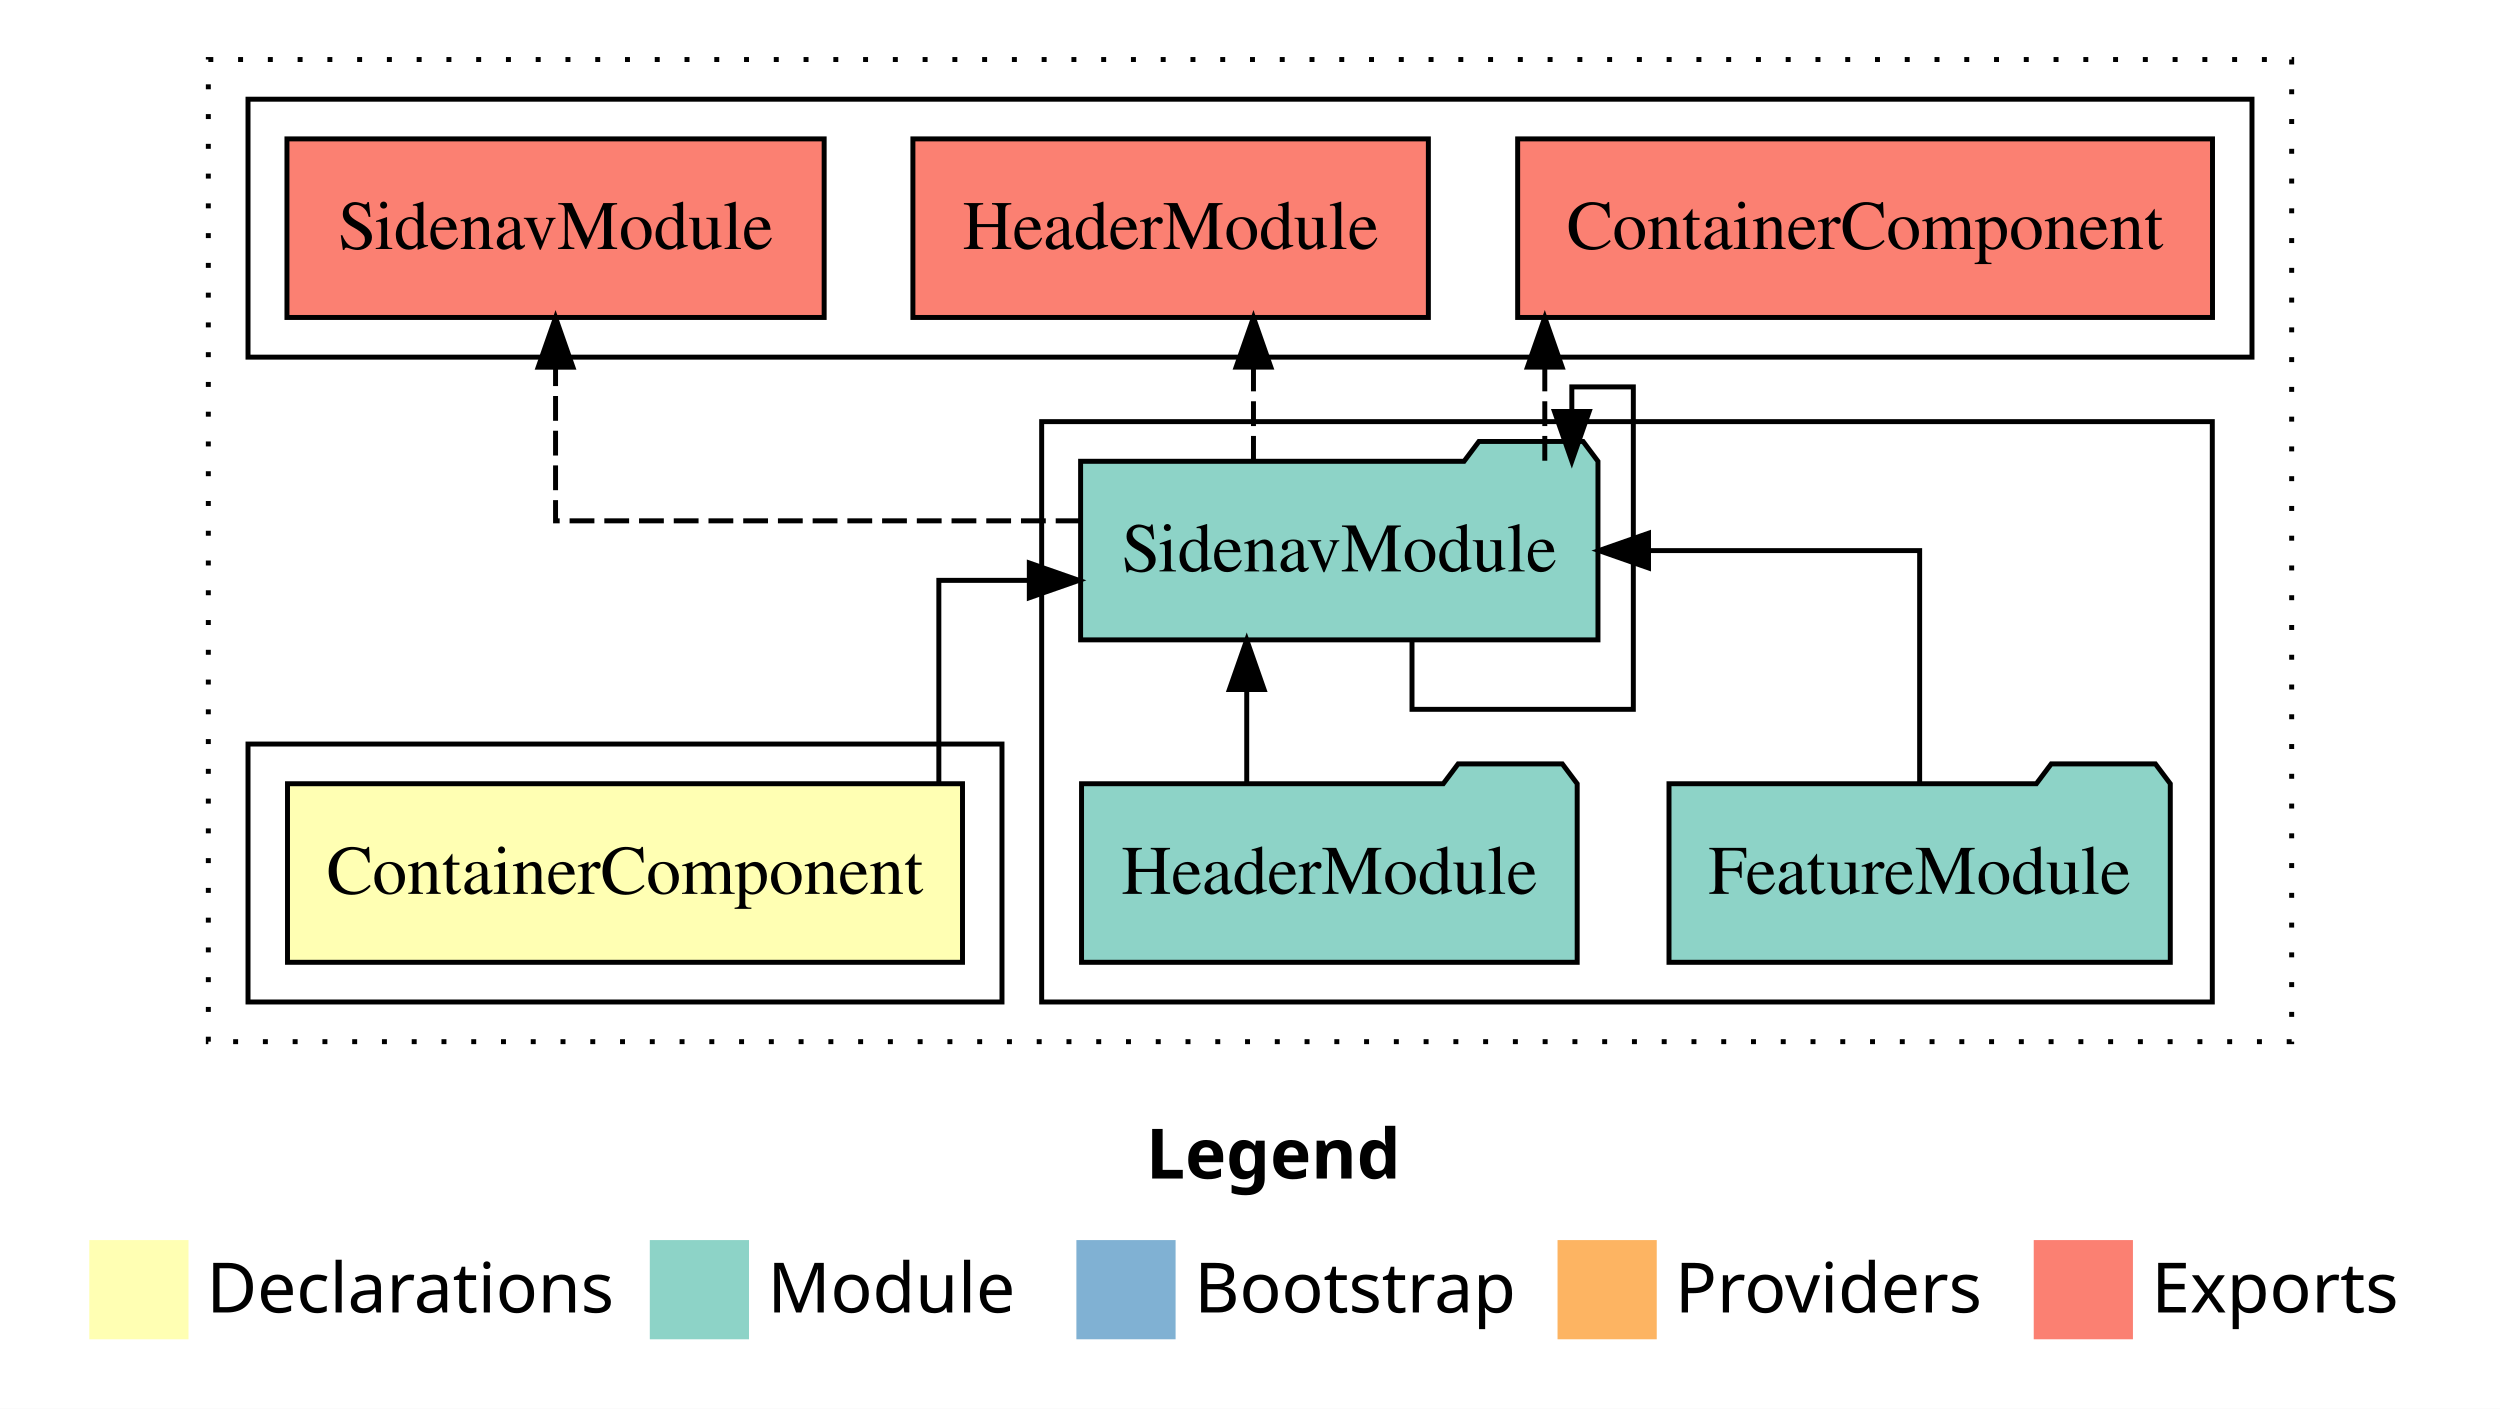
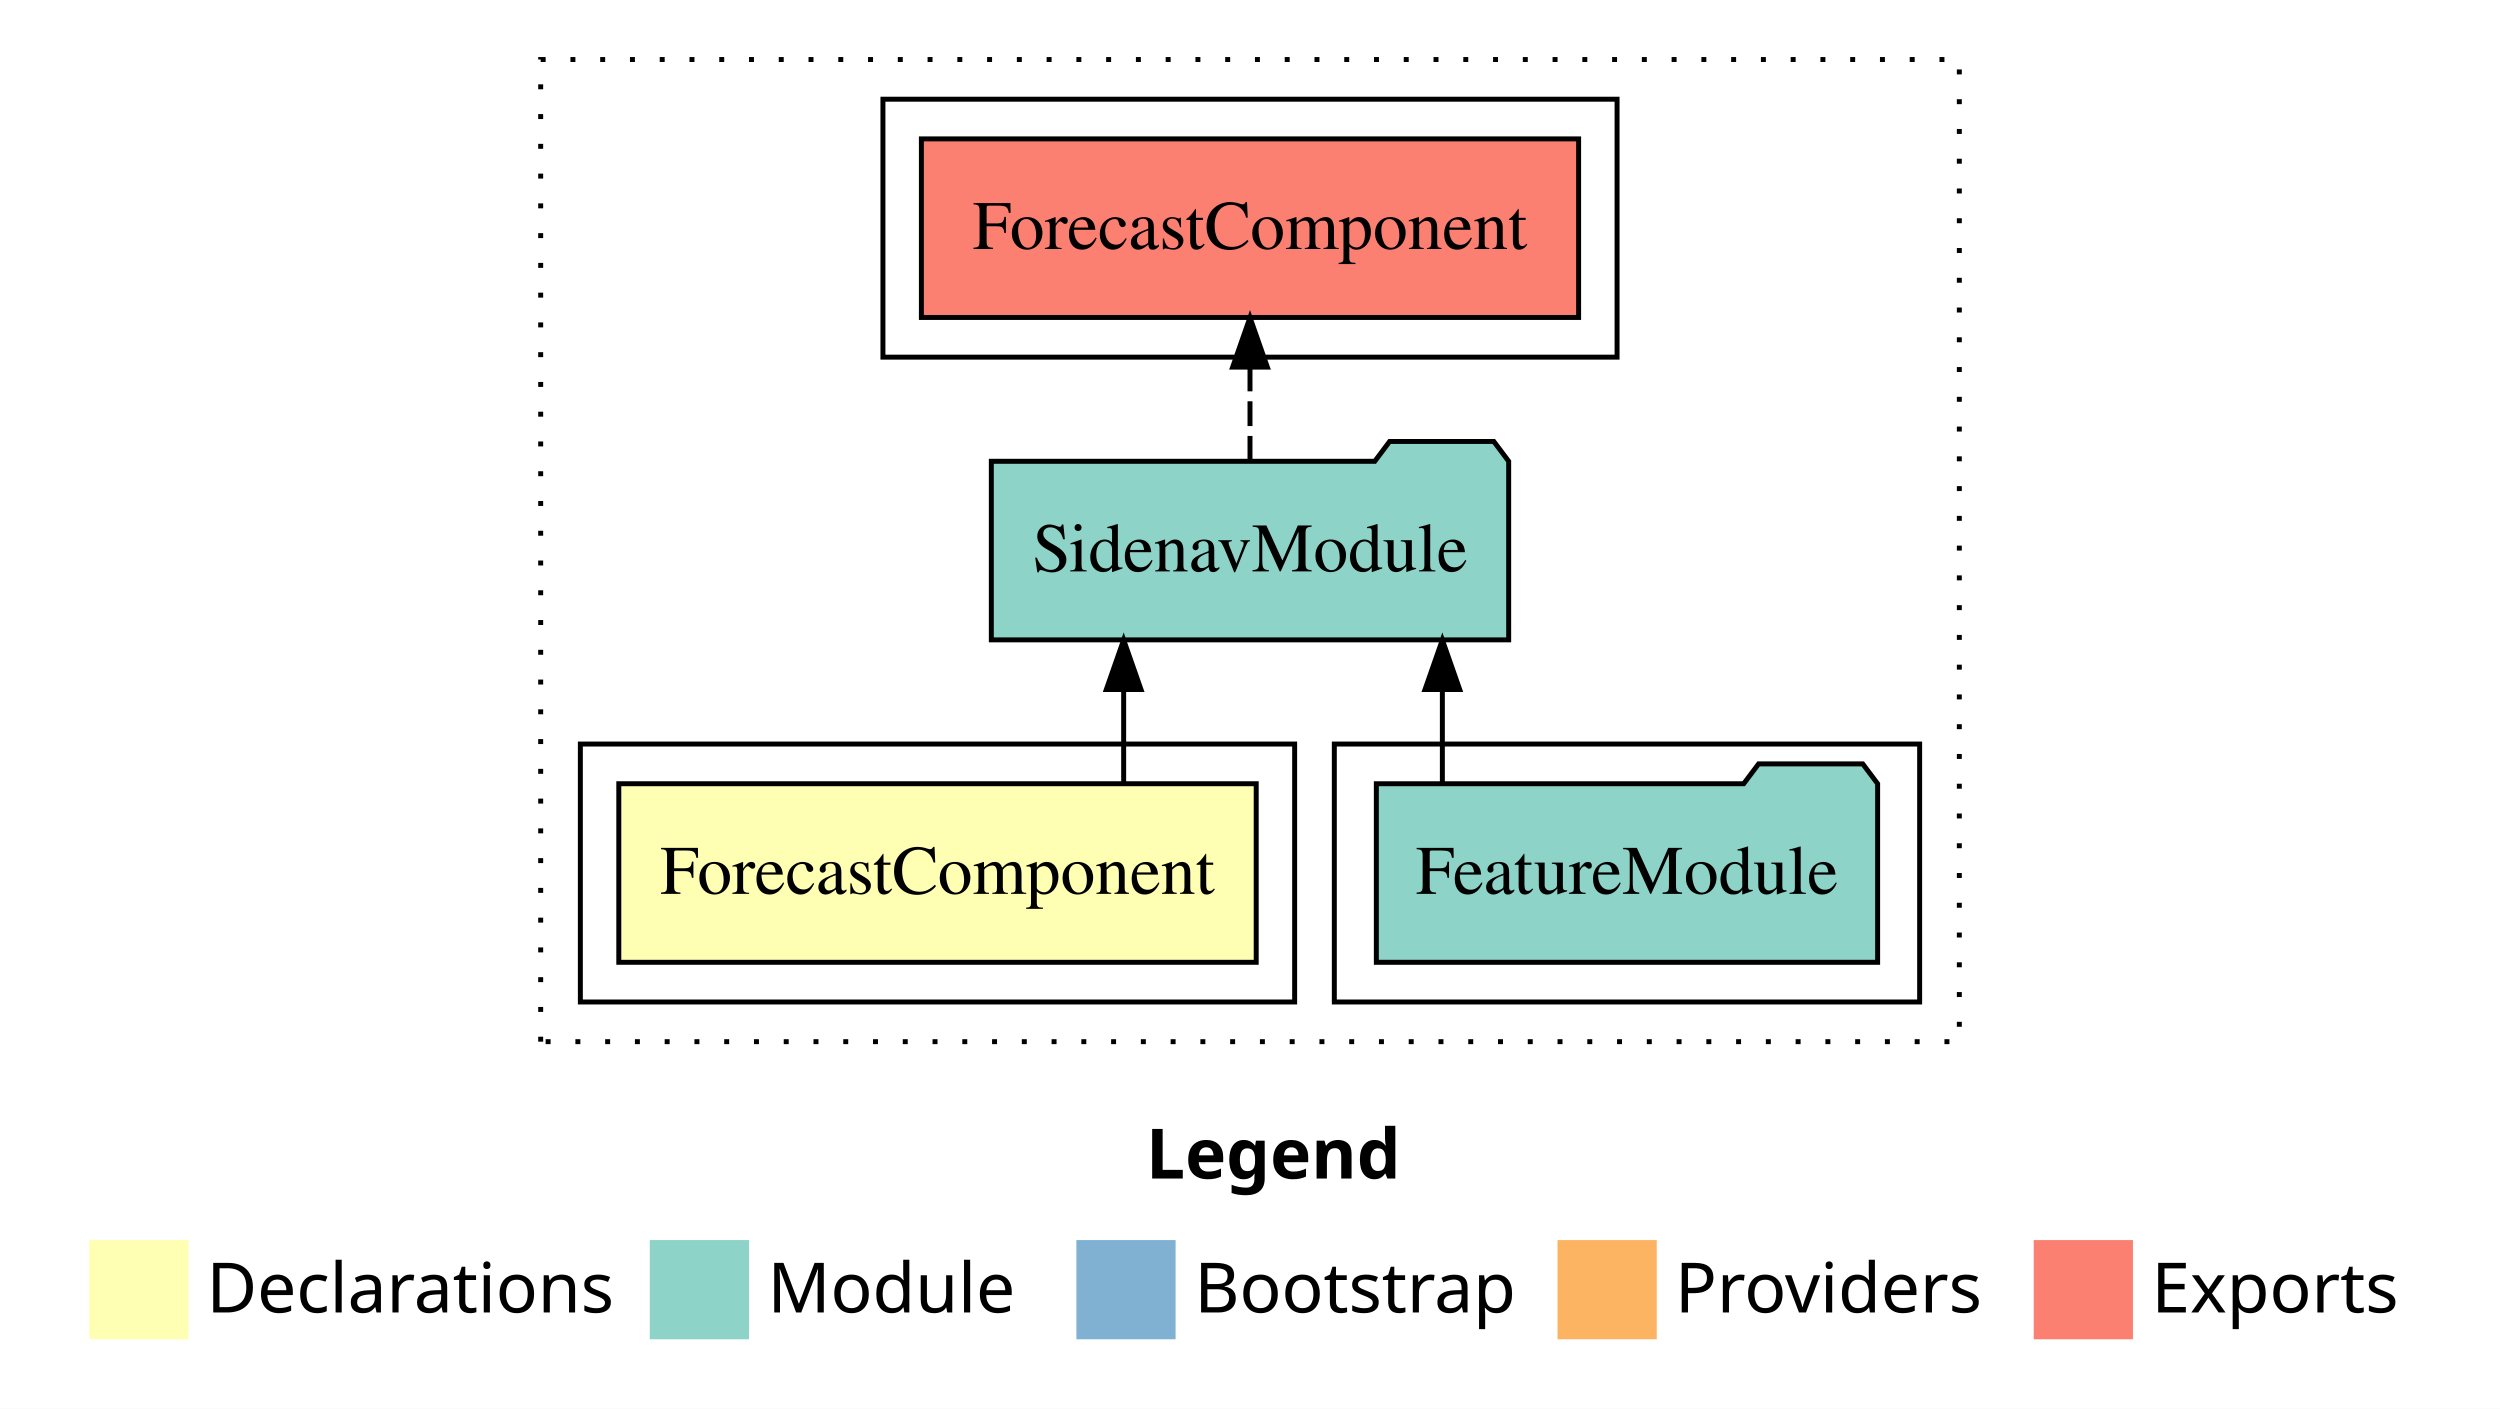
<svg xmlns="http://www.w3.org/2000/svg" width="504pt" height="284pt" viewBox="0.00 0.00 504.00 284.00">
  <g id="graph0" class="graph" transform="scale(1 1) rotate(0) translate(4 280)">
    <polygon fill="white" stroke="transparent" points="-4,4 -4,-280 500,-280 500,4 -4,4" />
    <text text-anchor="start" x="227.01" y="-42.4" font-family="sans-serif" font-weight="bold" font-size="14.00">Legend</text>
    <polygon fill="#ffffb3" stroke="transparent" points="14,-10 14,-30 34,-30 34,-10 14,-10" />
    <text text-anchor="start" x="37.63" y="-15.4" font-family="sans-serif" font-size="14.00">  Declarations</text>
    <polygon fill="#8dd3c7" stroke="transparent" points="127,-10 127,-30 147,-30 147,-10 127,-10" />
    <text text-anchor="start" x="150.73" y="-15.4" font-family="sans-serif" font-size="14.00">  Module</text>
    <polygon fill="#80b1d3" stroke="transparent" points="213,-10 213,-30 233,-30 233,-10 213,-10" />
    <text text-anchor="start" x="236.78" y="-15.4" font-family="sans-serif" font-size="14.00">  Bootstrap</text>
    <polygon fill="#fdb462" stroke="transparent" points="310,-10 310,-30 330,-30 330,-10 310,-10" />
    <text text-anchor="start" x="333.67" y="-15.4" font-family="sans-serif" font-size="14.00">  Providers</text>
    <polygon fill="#fb8072" stroke="transparent" points="406,-10 406,-30 426,-30 426,-10 406,-10" />
    <text text-anchor="start" x="429.73" y="-15.4" font-family="sans-serif" font-size="14.00">  Exports</text>
    <g id="clust1" class="cluster">
-       <polygon fill="none" stroke="black" stroke-dasharray="1,5" points="38,-70 38,-268 458,-268 458,-70 38,-70" />
+       <polygon fill="none" stroke="black" stroke-dasharray="1,5" points="105,-70 105,-268 391,-268 391,-70 105,-70" />
+     </g>
+     <g id="clust4" class="cluster">
+       <polygon fill="none" stroke="black" points="265,-78 265,-130 383,-130 383,-78 265,-78" />
    </g>
    <g id="clust5" class="cluster">
-       <polygon fill="none" stroke="black" points="46,-208 46,-260 450,-260 450,-208 46,-208" />
-     </g>
-     <g id="clust4" class="cluster">
-       <polygon fill="none" stroke="black" points="206,-78 206,-195 442,-195 442,-78 206,-78" />
+       <polygon fill="none" stroke="black" points="174,-208 174,-260 322,-260 322,-208 174,-208" />
    </g>
    <g id="clust2" class="cluster">
-       <polygon fill="none" stroke="black" points="46,-78 46,-130 198,-130 198,-78 46,-78" />
+       <polygon fill="none" stroke="black" points="113,-78 113,-130 257,-130 257,-78 113,-78" />
    </g>
    <g id="node1" class="node">
-       <polygon fill="#ffffb3" stroke="black" points="190.04,-122 53.96,-122 53.96,-86 190.04,-86 190.04,-122" />
-       <text text-anchor="middle" x="122" y="-99.8" font-family="Times,serif" font-size="14.00">ContainerComponent</text>
+       <polygon fill="#ffffb3" stroke="black" points="249.25,-122 120.75,-122 120.75,-86 249.25,-86 249.25,-122" />
+       <text text-anchor="middle" x="185" y="-99.8" font-family="Times,serif" font-size="14.00">ForecastComponent</text>
    </g>
    <g id="node2" class="node">
-       <polygon fill="#8dd3c7" stroke="black" points="318.15,-187 315.15,-191 294.15,-191 291.15,-187 213.85,-187 213.85,-151 318.15,-151 318.15,-187" />
-       <text text-anchor="middle" x="266" y="-164.8" font-family="Times,serif" font-size="14.00">SidenavModule</text>
+       <polygon fill="#8dd3c7" stroke="black" points="300.15,-187 297.15,-191 276.15,-191 273.15,-187 195.85,-187 195.85,-151 300.15,-151 300.15,-187" />
+       <text text-anchor="middle" x="248" y="-164.8" font-family="Times,serif" font-size="14.00">SidenavModule</text>
    </g>
    <g id="edge1" class="edge">
-       <path fill="none" stroke="black" d="M185.27,-122.02C185.27,-139.37 185.27,-163 185.27,-163 185.27,-163 203.51,-163 203.51,-163" />
-       <polygon fill="black" stroke="black" points="203.51,-166.5 213.51,-163 203.51,-159.5 203.51,-166.5" />
+       <path fill="none" stroke="black" d="M222.53,-122.11C222.53,-122.11 222.53,-140.99 222.53,-140.99" />
+       <polygon fill="black" stroke="black" points="219.03,-140.99 222.53,-150.99 226.03,-140.99 219.03,-140.99" />
    </g>
-     <g id="edge4" class="edge">
-       <path fill="none" stroke="black" d="M280.66,-150.76C280.66,-143.57 280.66,-137 280.66,-137 280.66,-137 325.28,-137 325.28,-137 325.28,-137 325.28,-202 325.28,-202 325.28,-202 312.88,-202 312.88,-202 312.88,-202 312.88,-197.04 312.88,-197.04" />
-       <polygon fill="black" stroke="black" points="316.38,-197.04 312.88,-187.04 309.38,-197.04 316.38,-197.04" />
+     <g id="node4" class="node">
+       <polygon fill="#fb8072" stroke="black" points="314.25,-252 181.75,-252 181.75,-216 314.25,-216 314.25,-252" />
+       <text text-anchor="middle" x="248" y="-229.8" font-family="Times,serif" font-size="14.00">ForecastComponent </text>
    </g>
-     <g id="node5" class="node">
-       <polygon fill="#fb8072" stroke="black" points="442.04,-252 301.96,-252 301.96,-216 442.04,-216 442.04,-252" />
-       <text text-anchor="middle" x="372" y="-229.8" font-family="Times,serif" font-size="14.00">ContainerComponent </text>
-     </g>
-     <g id="edge5" class="edge">
-       <path fill="none" stroke="black" stroke-dasharray="5,2" d="M307.43,-187.11C307.43,-187.11 307.43,-205.99 307.43,-205.99" />
-       <polygon fill="black" stroke="black" points="303.93,-205.99 307.43,-215.99 310.93,-205.99 303.93,-205.99" />
-     </g>
-     <g id="node6" class="node">
-       <polygon fill="#fb8072" stroke="black" points="283.96,-252 180.04,-252 180.04,-216 283.96,-216 283.96,-252" />
-       <text text-anchor="middle" x="232" y="-229.8" font-family="Times,serif" font-size="14.00">HeaderModule </text>
-     </g>
-     <g id="edge6" class="edge">
-       <path fill="none" stroke="black" stroke-dasharray="5,2" d="M248.7,-187.11C248.7,-187.11 248.7,-205.99 248.7,-205.99" />
-       <polygon fill="black" stroke="black" points="245.2,-205.99 248.7,-215.99 252.2,-205.99 245.2,-205.99" />
-     </g>
-     <g id="node7" class="node">
-       <polygon fill="#fb8072" stroke="black" points="162.15,-252 53.85,-252 53.85,-216 162.15,-216 162.15,-252" />
-       <text text-anchor="middle" x="108" y="-229.8" font-family="Times,serif" font-size="14.00">SidenavModule </text>
-     </g>
-     <g id="edge7" class="edge">
-       <path fill="none" stroke="black" stroke-dasharray="5,2" d="M213.83,-175C167.81,-175 108,-175 108,-175 108,-175 108,-205.98 108,-205.98" />
-       <polygon fill="black" stroke="black" points="104.5,-205.98 108,-215.98 111.5,-205.98 104.5,-205.98" />
+     <g id="edge3" class="edge">
+       <path fill="none" stroke="black" stroke-dasharray="5,2" d="M248,-187.11C248,-187.11 248,-205.99 248,-205.99" />
+       <polygon fill="black" stroke="black" points="244.5,-205.99 248,-215.99 251.5,-205.99 244.5,-205.99" />
    </g>
    <g id="node3" class="node">
-       <polygon fill="#8dd3c7" stroke="black" points="433.53,-122 430.53,-126 409.53,-126 406.53,-122 332.47,-122 332.47,-86 433.53,-86 433.53,-122" />
-       <text text-anchor="middle" x="383" y="-99.8" font-family="Times,serif" font-size="14.00">FeatureModule</text>
+       <polygon fill="#8dd3c7" stroke="black" points="374.53,-122 371.53,-126 350.53,-126 347.53,-122 273.47,-122 273.47,-86 374.53,-86 374.53,-122" />
+       <text text-anchor="middle" x="324" y="-99.8" font-family="Times,serif" font-size="14.00">FeatureModule</text>
    </g>
    <g id="edge2" class="edge">
-       <path fill="none" stroke="black" d="M383,-122.11C383,-141.34 383,-169 383,-169 383,-169 328.34,-169 328.34,-169" />
-       <polygon fill="black" stroke="black" points="328.34,-165.5 318.34,-169 328.34,-172.5 328.34,-165.5" />
-     </g>
-     <g id="node4" class="node">
-       <polygon fill="#8dd3c7" stroke="black" points="313.96,-122 310.96,-126 289.96,-126 286.96,-122 214.04,-122 214.04,-86 313.96,-86 313.96,-122" />
-       <text text-anchor="middle" x="264" y="-99.8" font-family="Times,serif" font-size="14.00">HeaderModule</text>
-     </g>
-     <g id="edge3" class="edge">
-       <path fill="none" stroke="black" d="M247.34,-122.11C247.34,-122.11 247.34,-140.99 247.34,-140.99" />
-       <polygon fill="black" stroke="black" points="243.84,-140.99 247.34,-150.99 250.84,-140.99 243.84,-140.99" />
+       <path fill="none" stroke="black" d="M286.78,-122.11C286.78,-122.11 286.78,-140.99 286.78,-140.99" />
+       <polygon fill="black" stroke="black" points="283.28,-140.99 286.78,-150.99 290.28,-140.99 283.28,-140.99" />
    </g>
  </g>
</svg>
